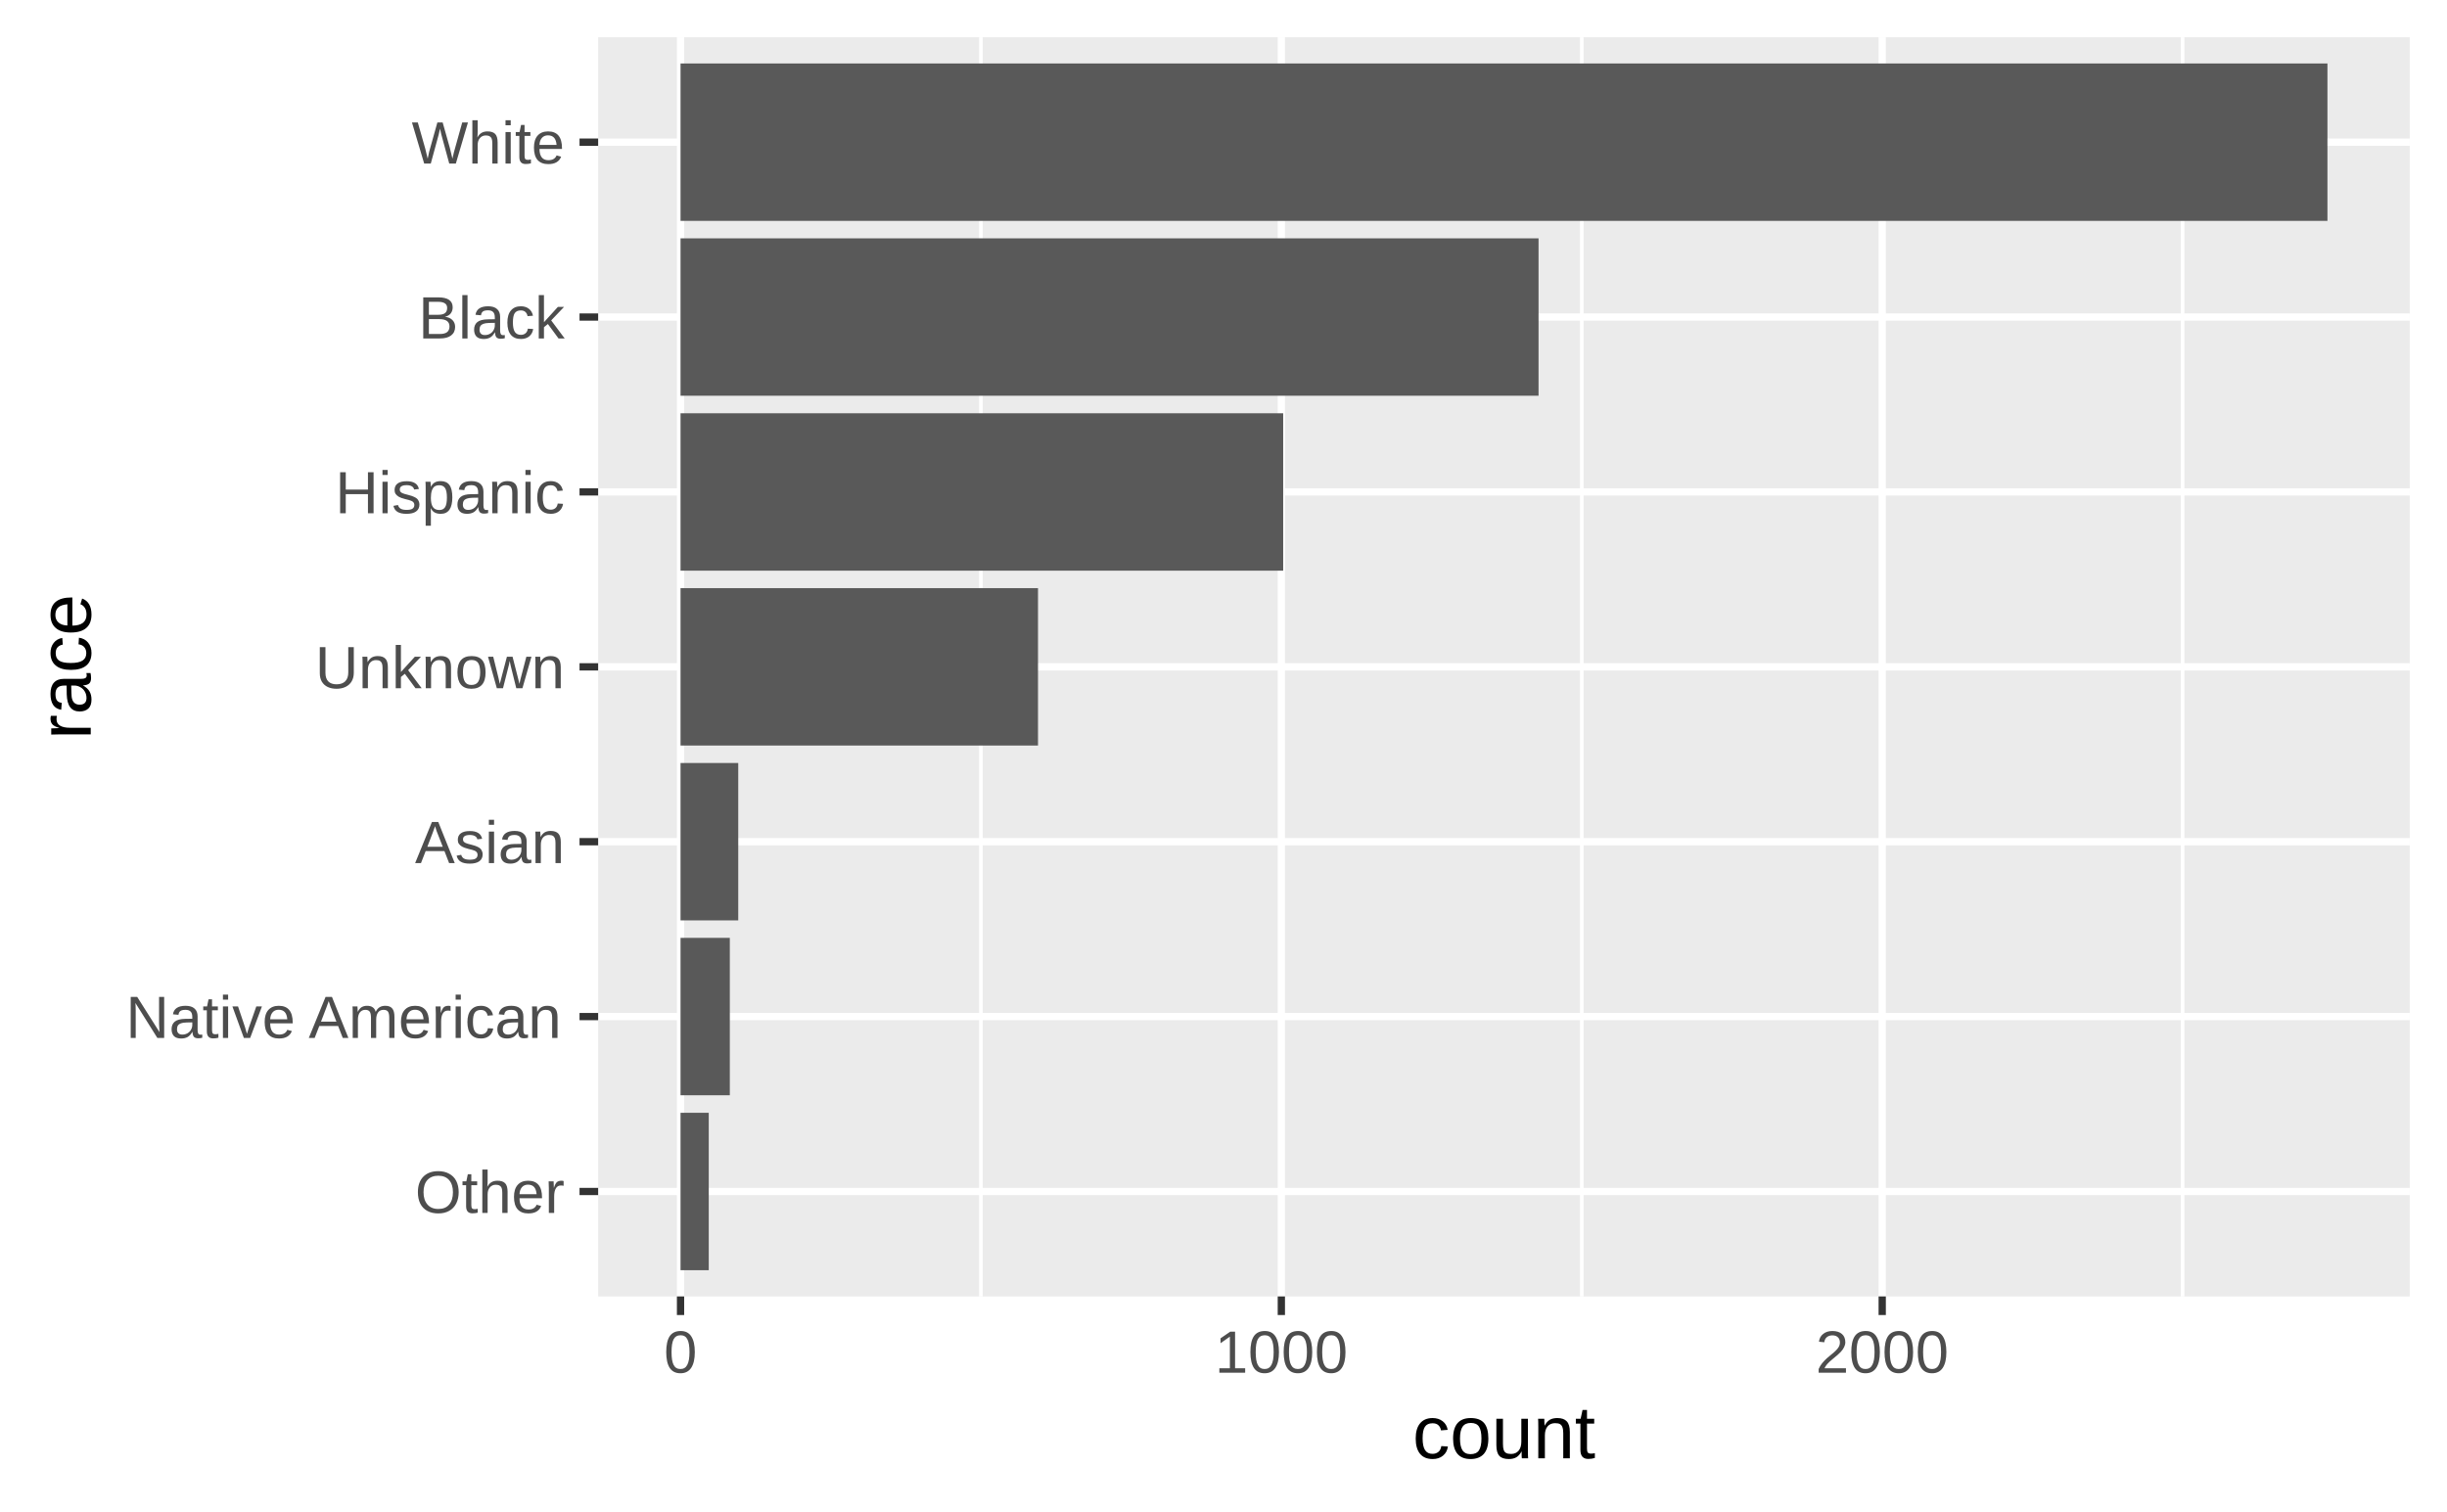
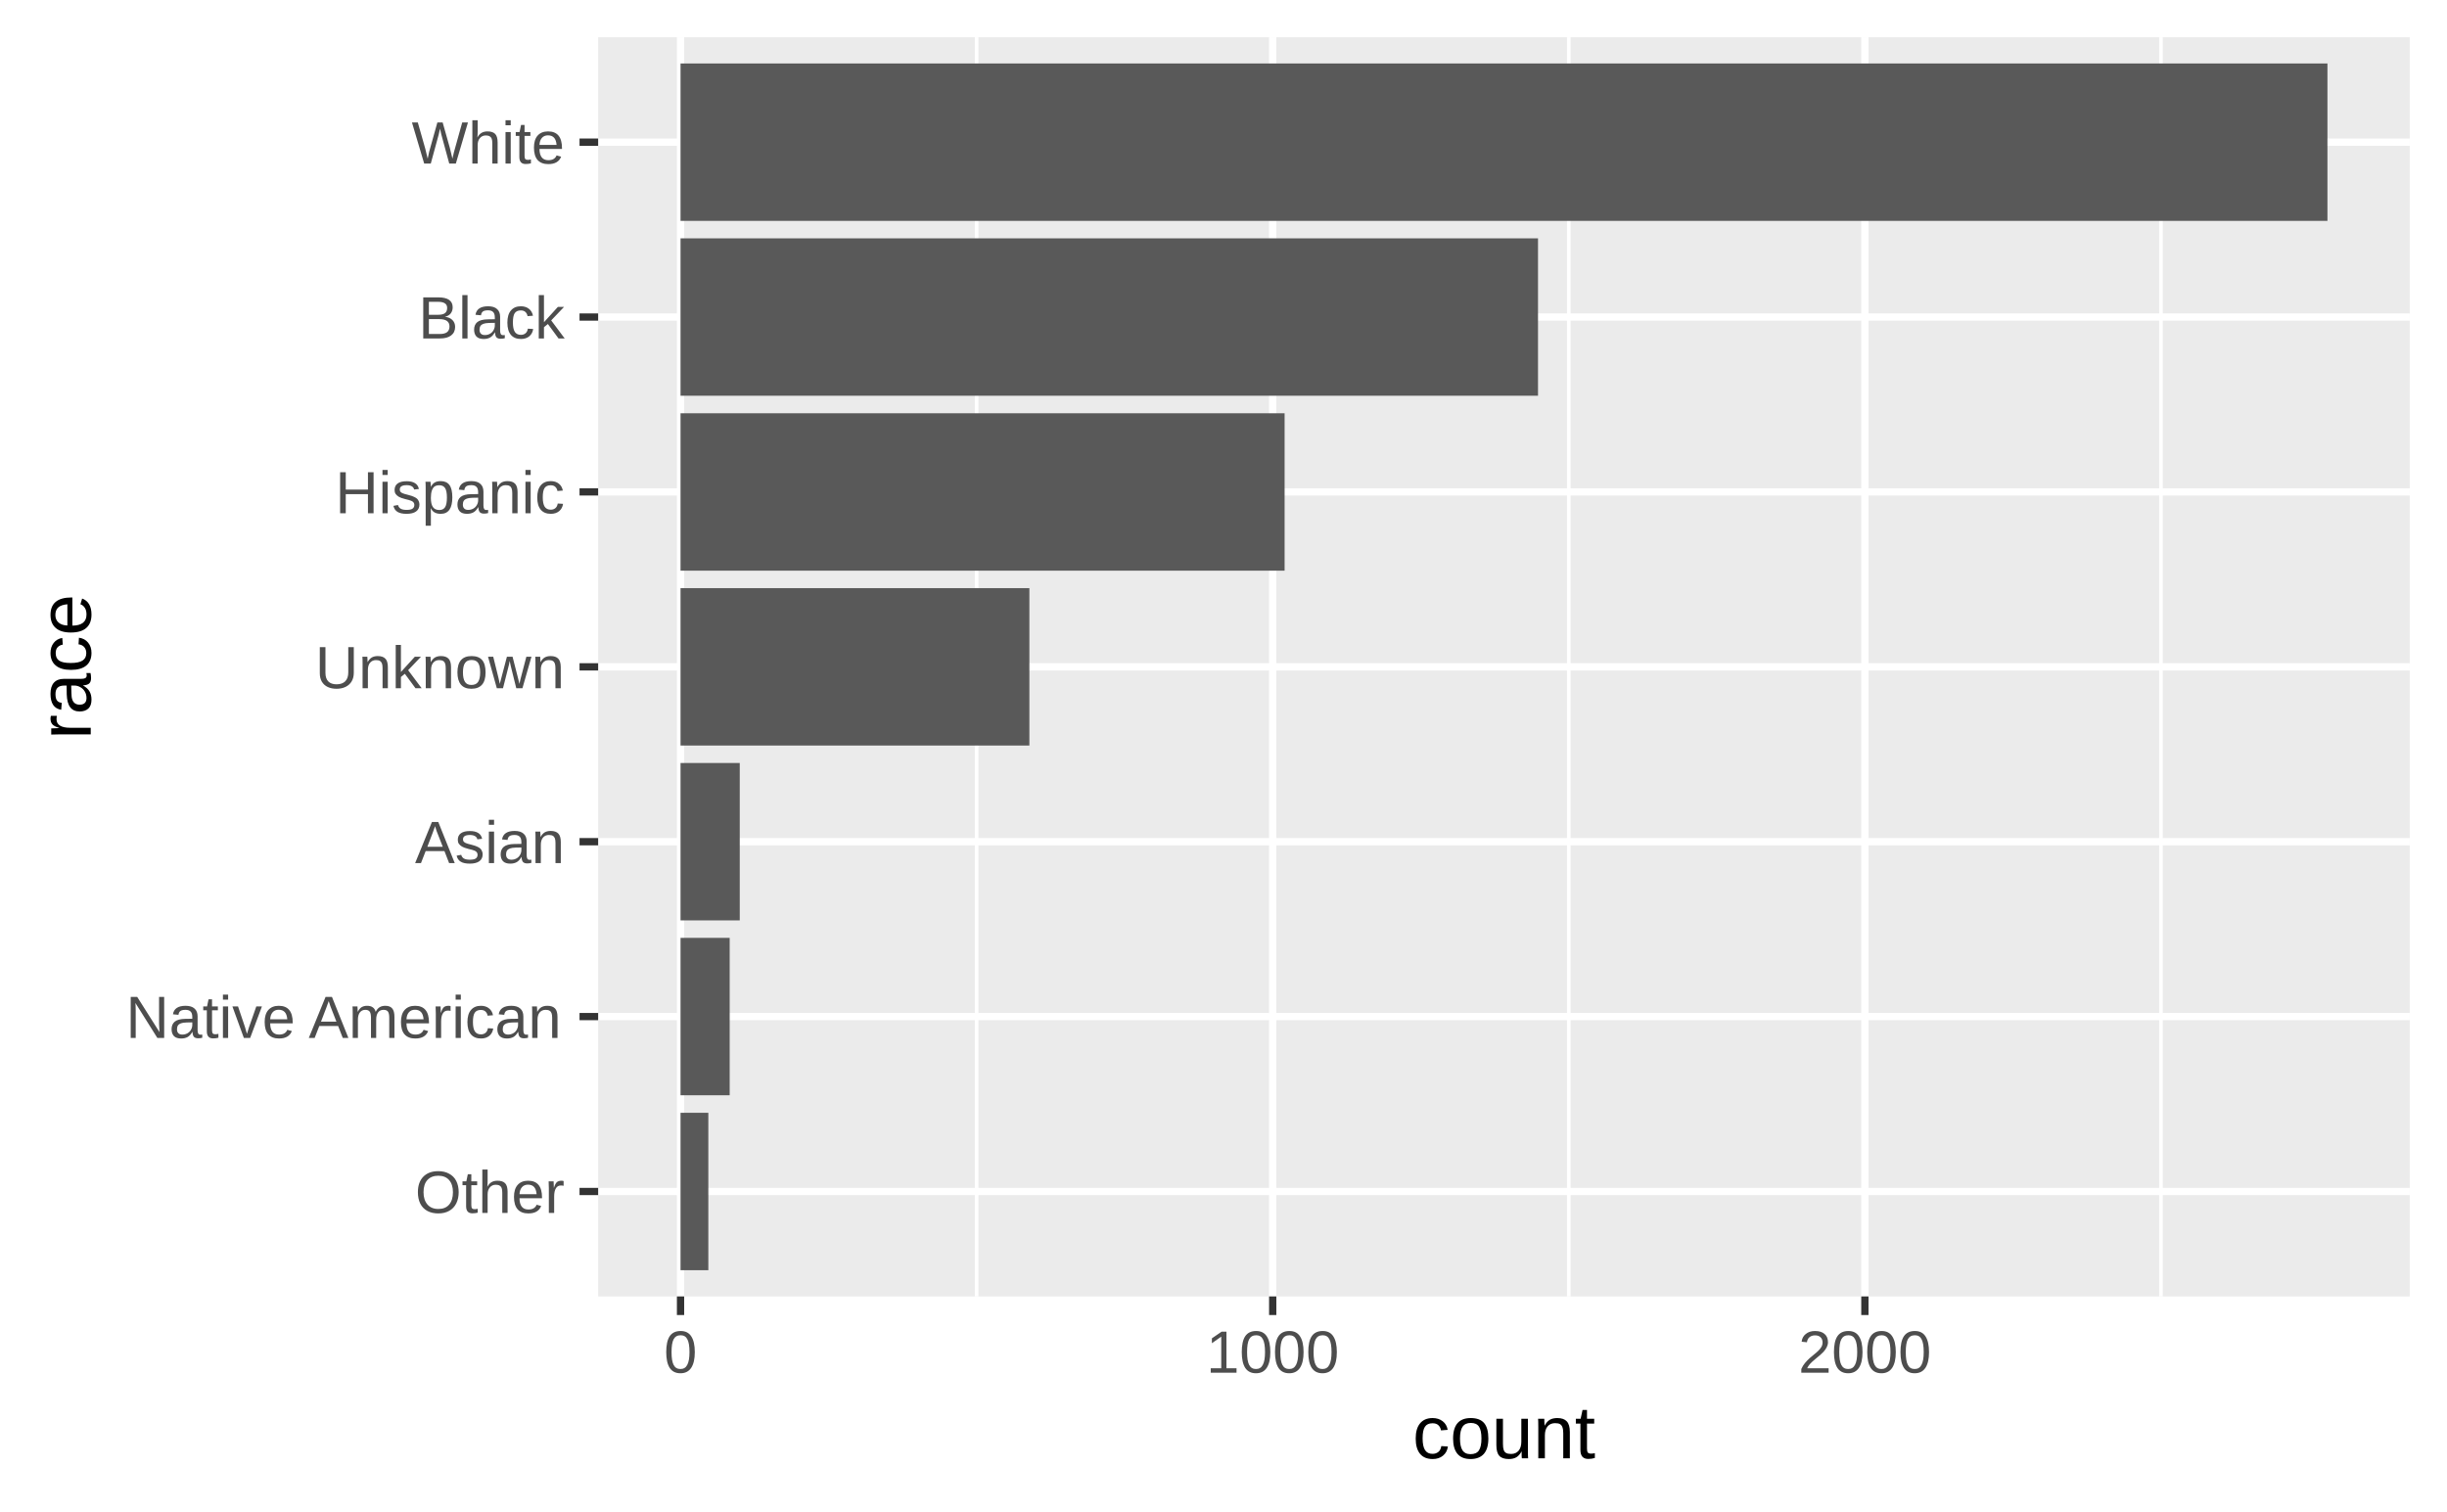
<svg xmlns="http://www.w3.org/2000/svg" viewBox="0 0 360.00 222.48">
  <defs>
    <style type="text/css">
    line, polyline, polygon, path, rect, circle {
      fill: none;
      stroke: #000000;
      stroke-linecap: round;
      stroke-linejoin: round;
      stroke-miterlimit: 10.00;
    }
  </style>
  </defs>
  <rect width="100%" height="100%" style="stroke: none; fill: #FFFFFF;" />
  <rect x="0" y="0.00" width="360.00" height="222.48" style="stroke-width: 1.07; stroke: #FFFFFF; fill: #FFFFFF;" />
  <defs>
    <clipPath id="cpODguMDB8MzU0LjUyfDE5MC43Nnw1LjQ4">
      <rect x="88.00" y="5.48" width="266.52" height="185.28" />
    </clipPath>
  </defs>
  <rect x="88.00" y="5.48" width="266.52" height="185.28" style="stroke-width: 1.07; stroke: none; fill: #EBEBEB;" clip-path="url(#cpODguMDB8MzU0LjUyfDE5MC43Nnw1LjQ4)" />
-   <polyline points="144.31,190.76 144.31,5.48 " style="stroke-width: 0.53; stroke: #FFFFFF; stroke-linecap: butt;" clip-path="url(#cpODguMDB8MzU0LjUyfDE5MC43Nnw1LjQ4)" />
-   <polyline points="232.71,190.76 232.71,5.48 " style="stroke-width: 0.53; stroke: #FFFFFF; stroke-linecap: butt;" clip-path="url(#cpODguMDB8MzU0LjUyfDE5MC43Nnw1LjQ4)" />
-   <polyline points="321.10,190.76 321.10,5.48 " style="stroke-width: 0.53; stroke: #FFFFFF; stroke-linecap: butt;" clip-path="url(#cpODguMDB8MzU0LjUyfDE5MC43Nnw1LjQ4)" />
+   <polyline points="143.68,190.76 143.68,5.48 " style="stroke-width: 0.53; stroke: #FFFFFF; stroke-linecap: butt;" clip-path="url(#cpODguMDB8MzU0LjUyfDE5MC43Nnw1LjQ4)" />
+   <polyline points="230.80,190.76 230.80,5.48 " style="stroke-width: 0.53; stroke: #FFFFFF; stroke-linecap: butt;" clip-path="url(#cpODguMDB8MzU0LjUyfDE5MC43Nnw1LjQ4)" />
+   <polyline points="317.92,190.76 317.92,5.48 " style="stroke-width: 0.53; stroke: #FFFFFF; stroke-linecap: butt;" clip-path="url(#cpODguMDB8MzU0LjUyfDE5MC43Nnw1LjQ4)" />
  <polyline points="88.00,175.32 354.52,175.32 " style="stroke-width: 1.07; stroke: #FFFFFF; stroke-linecap: butt;" clip-path="url(#cpODguMDB8MzU0LjUyfDE5MC43Nnw1LjQ4)" />
  <polyline points="88.00,149.58 354.52,149.58 " style="stroke-width: 1.07; stroke: #FFFFFF; stroke-linecap: butt;" clip-path="url(#cpODguMDB8MzU0LjUyfDE5MC43Nnw1LjQ4)" />
  <polyline points="88.00,123.85 354.52,123.85 " style="stroke-width: 1.07; stroke: #FFFFFF; stroke-linecap: butt;" clip-path="url(#cpODguMDB8MzU0LjUyfDE5MC43Nnw1LjQ4)" />
  <polyline points="88.00,98.12 354.52,98.12 " style="stroke-width: 1.07; stroke: #FFFFFF; stroke-linecap: butt;" clip-path="url(#cpODguMDB8MzU0LjUyfDE5MC43Nnw1LjQ4)" />
  <polyline points="88.00,72.38 354.52,72.38 " style="stroke-width: 1.07; stroke: #FFFFFF; stroke-linecap: butt;" clip-path="url(#cpODguMDB8MzU0LjUyfDE5MC43Nnw1LjQ4)" />
  <polyline points="88.00,46.65 354.52,46.65 " style="stroke-width: 1.07; stroke: #FFFFFF; stroke-linecap: butt;" clip-path="url(#cpODguMDB8MzU0LjUyfDE5MC43Nnw1LjQ4)" />
  <polyline points="88.00,20.92 354.52,20.92 " style="stroke-width: 1.07; stroke: #FFFFFF; stroke-linecap: butt;" clip-path="url(#cpODguMDB8MzU0LjUyfDE5MC43Nnw1LjQ4)" />
  <polyline points="100.12,190.76 100.12,5.48 " style="stroke-width: 1.07; stroke: #FFFFFF; stroke-linecap: butt;" clip-path="url(#cpODguMDB8MzU0LjUyfDE5MC43Nnw1LjQ4)" />
-   <polyline points="188.51,190.76 188.51,5.48 " style="stroke-width: 1.07; stroke: #FFFFFF; stroke-linecap: butt;" clip-path="url(#cpODguMDB8MzU0LjUyfDE5MC43Nnw1LjQ4)" />
-   <polyline points="276.91,190.76 276.91,5.48 " style="stroke-width: 1.07; stroke: #FFFFFF; stroke-linecap: butt;" clip-path="url(#cpODguMDB8MzU0LjUyfDE5MC43Nnw1LjQ4)" />
-   <rect x="100.12" y="163.74" width="4.15" height="23.16" style="stroke-width: 1.07; stroke: none; stroke-linecap: square; stroke-linejoin: miter; fill: #595959;" clip-path="url(#cpODguMDB8MzU0LjUyfDE5MC43Nnw1LjQ4)" />
-   <rect x="100.12" y="138.00" width="7.25" height="23.16" style="stroke-width: 1.07; stroke: none; stroke-linecap: square; stroke-linejoin: miter; fill: #595959;" clip-path="url(#cpODguMDB8MzU0LjUyfDE5MC43Nnw1LjQ4)" />
-   <rect x="100.12" y="112.27" width="8.49" height="23.16" style="stroke-width: 1.07; stroke: none; stroke-linecap: square; stroke-linejoin: miter; fill: #595959;" clip-path="url(#cpODguMDB8MzU0LjUyfDE5MC43Nnw1LjQ4)" />
-   <rect x="100.12" y="86.54" width="52.59" height="23.16" style="stroke-width: 1.07; stroke: none; stroke-linecap: square; stroke-linejoin: miter; fill: #595959;" clip-path="url(#cpODguMDB8MzU0LjUyfDE5MC43Nnw1LjQ4)" />
-   <rect x="100.12" y="60.81" width="88.66" height="23.16" style="stroke-width: 1.07; stroke: none; stroke-linecap: square; stroke-linejoin: miter; fill: #595959;" clip-path="url(#cpODguMDB8MzU0LjUyfDE5MC43Nnw1LjQ4)" />
-   <rect x="100.12" y="35.07" width="126.23" height="23.16" style="stroke-width: 1.07; stroke: none; stroke-linecap: square; stroke-linejoin: miter; fill: #595959;" clip-path="url(#cpODguMDB8MzU0LjUyfDE5MC43Nnw1LjQ4)" />
+   <polyline points="187.24,190.76 187.24,5.48 " style="stroke-width: 1.07; stroke: #FFFFFF; stroke-linecap: butt;" clip-path="url(#cpODguMDB8MzU0LjUyfDE5MC43Nnw1LjQ4)" />
+   <polyline points="274.36,190.76 274.36,5.48 " style="stroke-width: 1.07; stroke: #FFFFFF; stroke-linecap: butt;" clip-path="url(#cpODguMDB8MzU0LjUyfDE5MC43Nnw1LjQ4)" />
+   <rect x="100.12" y="163.74" width="4.09" height="23.16" style="stroke-width: 1.07; stroke: none; stroke-linecap: square; stroke-linejoin: miter; fill: #595959;" clip-path="url(#cpODguMDB8MzU0LjUyfDE5MC43Nnw1LjQ4)" />
+   <rect x="100.12" y="138.00" width="7.23" height="23.16" style="stroke-width: 1.07; stroke: none; stroke-linecap: square; stroke-linejoin: miter; fill: #595959;" clip-path="url(#cpODguMDB8MzU0LjUyfDE5MC43Nnw1LjQ4)" />
+   <rect x="100.12" y="112.27" width="8.71" height="23.16" style="stroke-width: 1.07; stroke: none; stroke-linecap: square; stroke-linejoin: miter; fill: #595959;" clip-path="url(#cpODguMDB8MzU0LjUyfDE5MC43Nnw1LjQ4)" />
+   <rect x="100.12" y="86.54" width="51.32" height="23.16" style="stroke-width: 1.07; stroke: none; stroke-linecap: square; stroke-linejoin: miter; fill: #595959;" clip-path="url(#cpODguMDB8MzU0LjUyfDE5MC43Nnw1LjQ4)" />
+   <rect x="100.12" y="60.81" width="88.87" height="23.16" style="stroke-width: 1.07; stroke: none; stroke-linecap: square; stroke-linejoin: miter; fill: #595959;" clip-path="url(#cpODguMDB8MzU0LjUyfDE5MC43Nnw1LjQ4)" />
+   <rect x="100.12" y="35.07" width="126.15" height="23.16" style="stroke-width: 1.07; stroke: none; stroke-linecap: square; stroke-linejoin: miter; fill: #595959;" clip-path="url(#cpODguMDB8MzU0LjUyfDE5MC43Nnw1LjQ4)" />
  <rect x="100.12" y="9.34" width="242.29" height="23.16" style="stroke-width: 1.07; stroke: none; stroke-linecap: square; stroke-linejoin: miter; fill: #595959;" clip-path="url(#cpODguMDB8MzU0LjUyfDE5MC43Nnw1LjQ4)" />
  <defs>
    <clipPath id="cpMC4wMHwzNjAuMDB8MjIyLjQ4fDAuMDA=">
      <rect x="0.00" y="0.00" width="360.00" height="222.48" />
    </clipPath>
  </defs>
  <g clip-path="url(#cpMC4wMHwzNjAuMDB8MjIyLjQ4fDAuMDA=)">
    <text x="61.06" y="178.47" style="font-size: 8.80px; fill: #4D4D4D; font-family: Arial;" textLength="22.01px" lengthAdjust="spacingAndGlyphs">Other</text>
  </g>
  <g clip-path="url(#cpMC4wMHwzNjAuMDB8MjIyLjQ4fDAuMDA=)">
    <text x="18.51" y="152.73" style="font-size: 8.80px; fill: #4D4D4D; font-family: Arial;" textLength="64.56px" lengthAdjust="spacingAndGlyphs">Native American</text>
  </g>
  <g clip-path="url(#cpMC4wMHwzNjAuMDB8MjIyLjQ4fDAuMDA=)">
    <text x="61.06" y="127.00" style="font-size: 8.80px; fill: #4D4D4D; font-family: Arial;" textLength="22.01px" lengthAdjust="spacingAndGlyphs">Asian</text>
  </g>
  <g clip-path="url(#cpMC4wMHwzNjAuMDB8MjIyLjQ4fDAuMDA=)">
    <text x="46.38" y="101.27" style="font-size: 8.80px; fill: #4D4D4D; font-family: Arial;" textLength="36.69px" lengthAdjust="spacingAndGlyphs">Unknown</text>
  </g>
  <g clip-path="url(#cpMC4wMHwzNjAuMDB8MjIyLjQ4fDAuMDA=)">
    <text x="49.32" y="75.53" style="font-size: 8.80px; fill: #4D4D4D; font-family: Arial;" textLength="33.75px" lengthAdjust="spacingAndGlyphs">Hispanic</text>
  </g>
  <g clip-path="url(#cpMC4wMHwzNjAuMDB8MjIyLjQ4fDAuMDA=)">
    <text x="61.55" y="49.80" style="font-size: 8.80px; fill: #4D4D4D; font-family: Arial;" textLength="21.52px" lengthAdjust="spacingAndGlyphs">Black</text>
  </g>
  <g clip-path="url(#cpMC4wMHwzNjAuMDB8MjIyLjQ4fDAuMDA=)">
    <text x="60.58" y="24.07" style="font-size: 8.80px; fill: #4D4D4D; font-family: Arial;" textLength="22.49px" lengthAdjust="spacingAndGlyphs">White</text>
  </g>
  <polyline points="85.26,175.32 88.00,175.32 " style="stroke-width: 1.07; stroke: #333333; stroke-linecap: butt;" clip-path="url(#cpMC4wMHwzNjAuMDB8MjIyLjQ4fDAuMDA=)" />
  <polyline points="85.26,149.58 88.00,149.58 " style="stroke-width: 1.07; stroke: #333333; stroke-linecap: butt;" clip-path="url(#cpMC4wMHwzNjAuMDB8MjIyLjQ4fDAuMDA=)" />
  <polyline points="85.26,123.85 88.00,123.85 " style="stroke-width: 1.07; stroke: #333333; stroke-linecap: butt;" clip-path="url(#cpMC4wMHwzNjAuMDB8MjIyLjQ4fDAuMDA=)" />
  <polyline points="85.26,98.12 88.00,98.12 " style="stroke-width: 1.07; stroke: #333333; stroke-linecap: butt;" clip-path="url(#cpMC4wMHwzNjAuMDB8MjIyLjQ4fDAuMDA=)" />
  <polyline points="85.26,72.38 88.00,72.38 " style="stroke-width: 1.07; stroke: #333333; stroke-linecap: butt;" clip-path="url(#cpMC4wMHwzNjAuMDB8MjIyLjQ4fDAuMDA=)" />
  <polyline points="85.26,46.65 88.00,46.65 " style="stroke-width: 1.07; stroke: #333333; stroke-linecap: butt;" clip-path="url(#cpMC4wMHwzNjAuMDB8MjIyLjQ4fDAuMDA=)" />
  <polyline points="85.26,20.92 88.00,20.92 " style="stroke-width: 1.07; stroke: #333333; stroke-linecap: butt;" clip-path="url(#cpMC4wMHwzNjAuMDB8MjIyLjQ4fDAuMDA=)" />
  <polyline points="100.12,193.50 100.12,190.76 " style="stroke-width: 1.07; stroke: #333333; stroke-linecap: butt;" clip-path="url(#cpMC4wMHwzNjAuMDB8MjIyLjQ4fDAuMDA=)" />
-   <polyline points="188.51,193.50 188.51,190.76 " style="stroke-width: 1.07; stroke: #333333; stroke-linecap: butt;" clip-path="url(#cpMC4wMHwzNjAuMDB8MjIyLjQ4fDAuMDA=)" />
-   <polyline points="276.91,193.50 276.91,190.76 " style="stroke-width: 1.07; stroke: #333333; stroke-linecap: butt;" clip-path="url(#cpMC4wMHwzNjAuMDB8MjIyLjQ4fDAuMDA=)" />
+   <polyline points="187.24,193.50 187.24,190.76 " style="stroke-width: 1.07; stroke: #333333; stroke-linecap: butt;" clip-path="url(#cpMC4wMHwzNjAuMDB8MjIyLjQ4fDAuMDA=)" />
+   <polyline points="274.36,193.50 274.36,190.76 " style="stroke-width: 1.07; stroke: #333333; stroke-linecap: butt;" clip-path="url(#cpMC4wMHwzNjAuMDB8MjIyLjQ4fDAuMDA=)" />
  <g clip-path="url(#cpMC4wMHwzNjAuMDB8MjIyLjQ4fDAuMDA=)">
    <text x="97.67" y="201.99" style="font-size: 8.80px; fill: #4D4D4D; font-family: Arial;" textLength="4.89px" lengthAdjust="spacingAndGlyphs">0</text>
  </g>
  <g clip-path="url(#cpMC4wMHwzNjAuMDB8MjIyLjQ4fDAuMDA=)">
-     <text x="178.72" y="201.99" style="font-size: 8.80px; fill: #4D4D4D; font-family: Arial;" textLength="19.58px" lengthAdjust="spacingAndGlyphs">1000</text>
+     <text x="177.45" y="201.99" style="font-size: 8.80px; fill: #4D4D4D; font-family: Arial;" textLength="19.58px" lengthAdjust="spacingAndGlyphs">1000</text>
  </g>
  <g clip-path="url(#cpMC4wMHwzNjAuMDB8MjIyLjQ4fDAuMDA=)">
-     <text x="267.12" y="201.99" style="font-size: 8.80px; fill: #4D4D4D; font-family: Arial;" textLength="19.58px" lengthAdjust="spacingAndGlyphs">2000</text>
+     <text x="264.57" y="201.99" style="font-size: 8.80px; fill: #4D4D4D; font-family: Arial;" textLength="19.58px" lengthAdjust="spacingAndGlyphs">2000</text>
  </g>
  <g clip-path="url(#cpMC4wMHwzNjAuMDB8MjIyLjQ4fDAuMDA=)">
    <text x="207.81" y="214.58" style="font-size: 11.00px; font-family: Arial;" textLength="26.91px" lengthAdjust="spacingAndGlyphs">count</text>
  </g>
  <g clip-path="url(#cpMC4wMHwzNjAuMDB8MjIyLjQ4fDAuMDA=)">
    <text transform="translate(13.35,108.82) rotate(-90)" style="font-size: 11.00px; font-family: Arial;" textLength="21.40px" lengthAdjust="spacingAndGlyphs">race</text>
  </g>
</svg>
